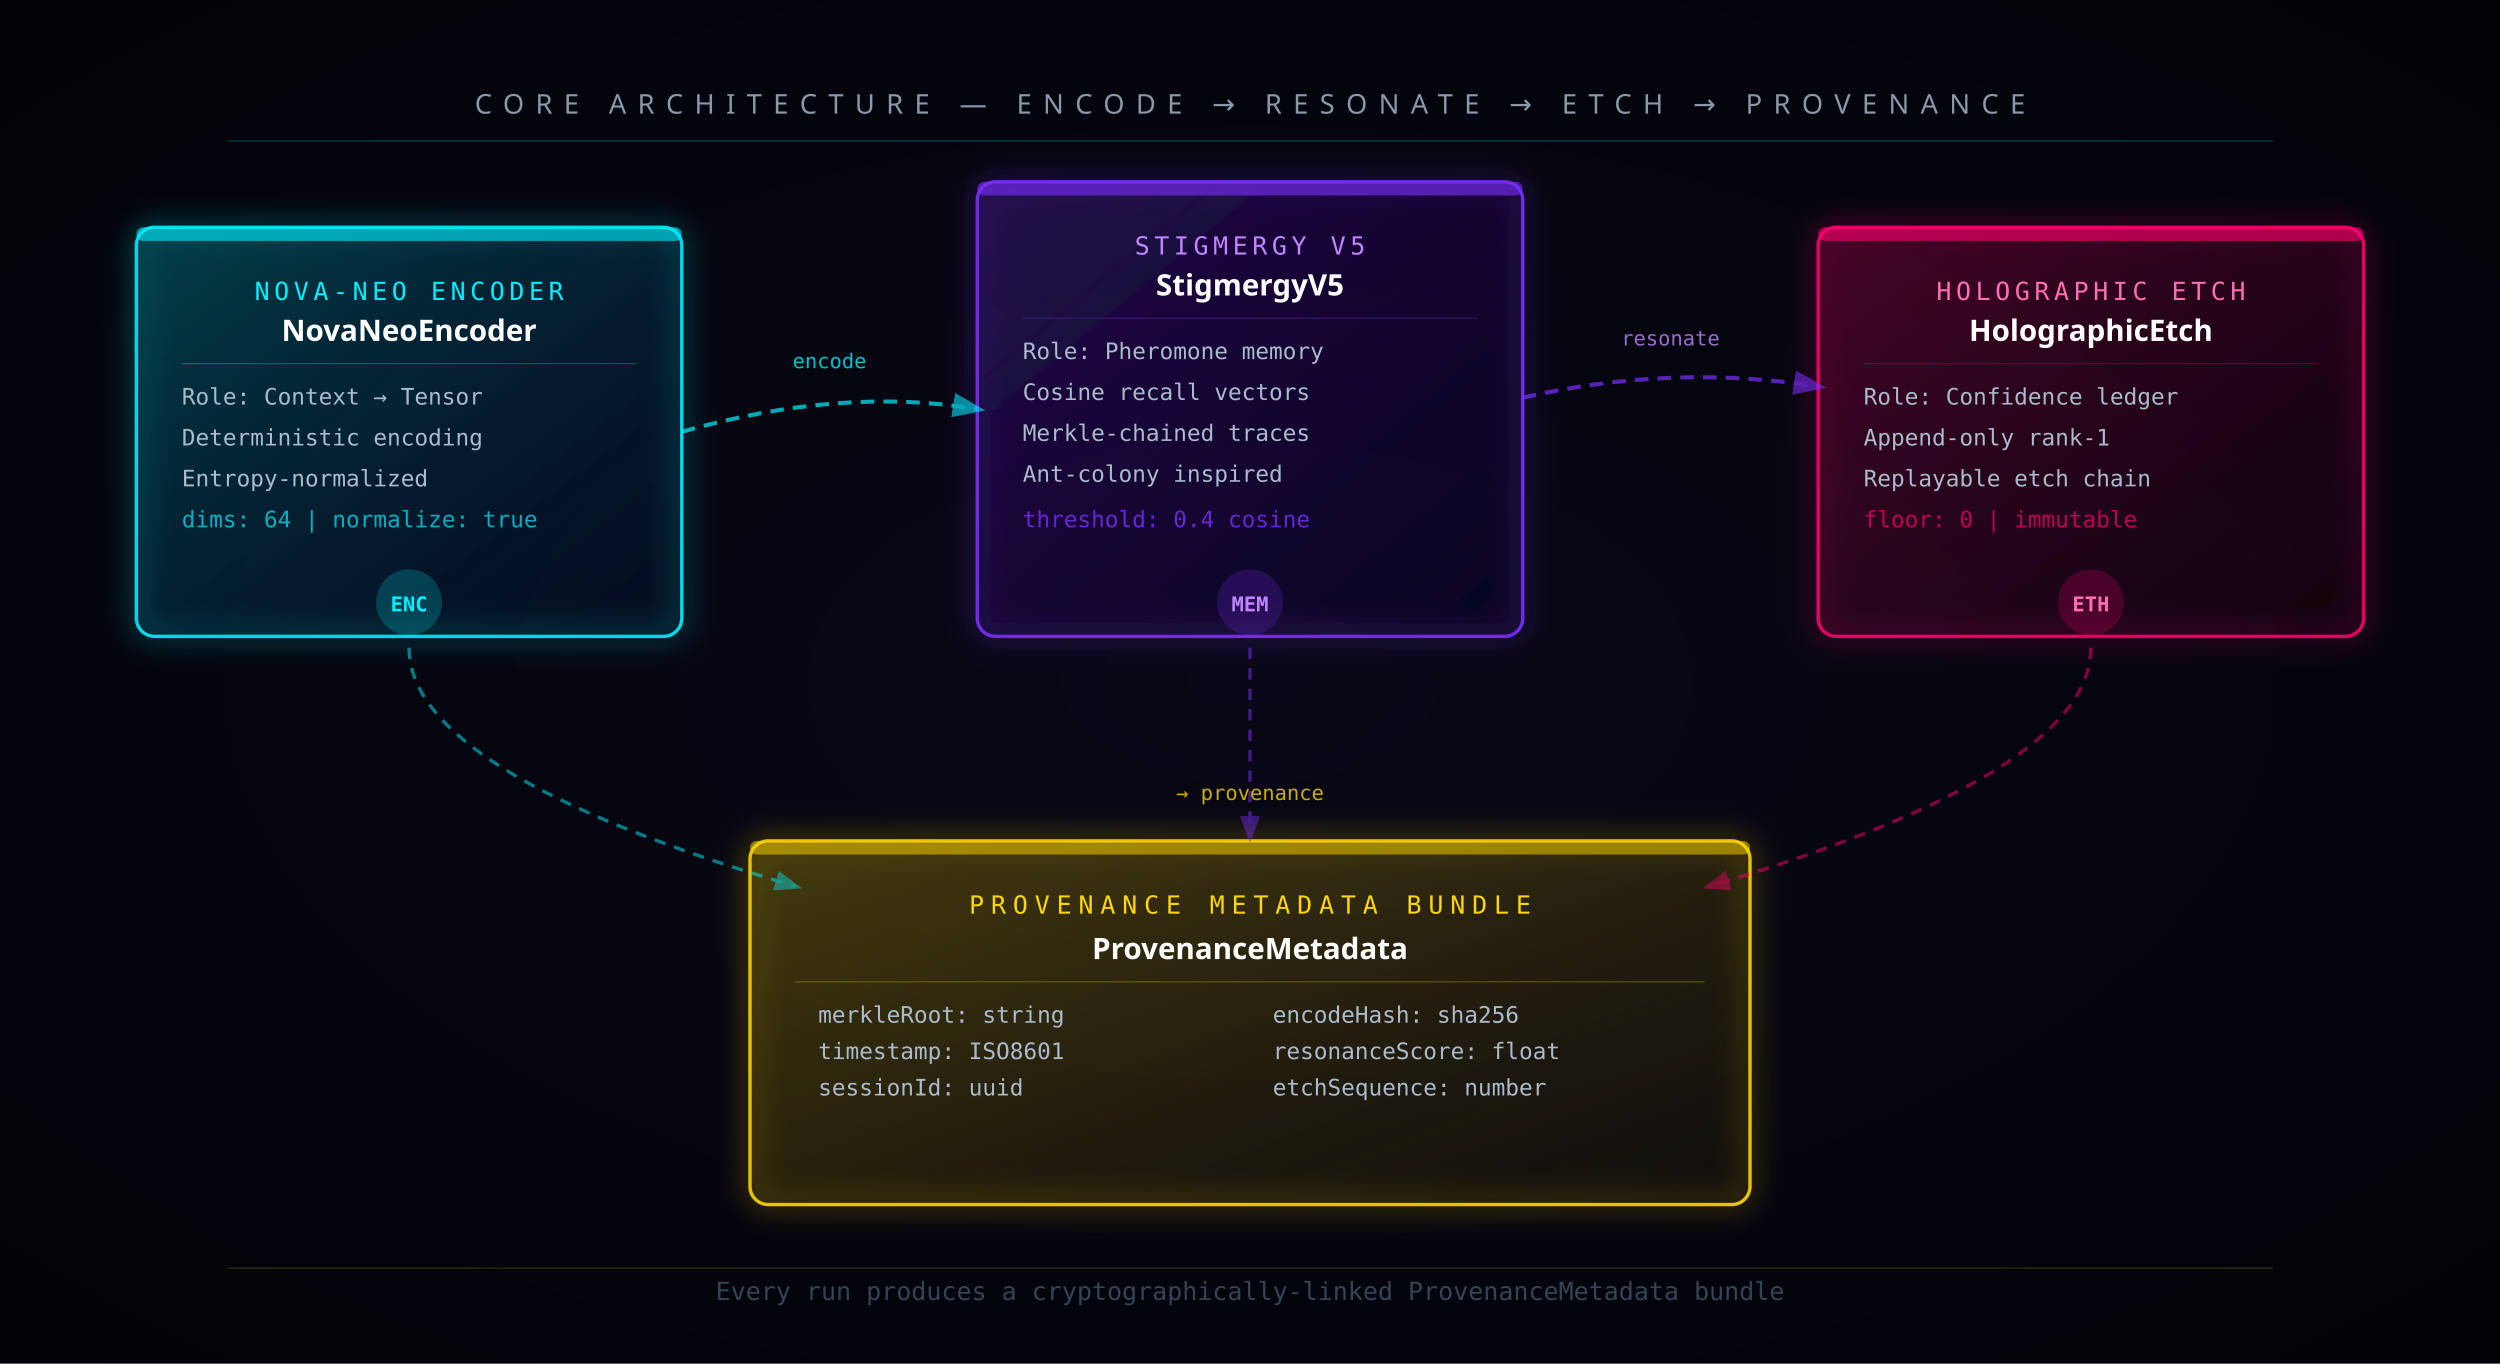
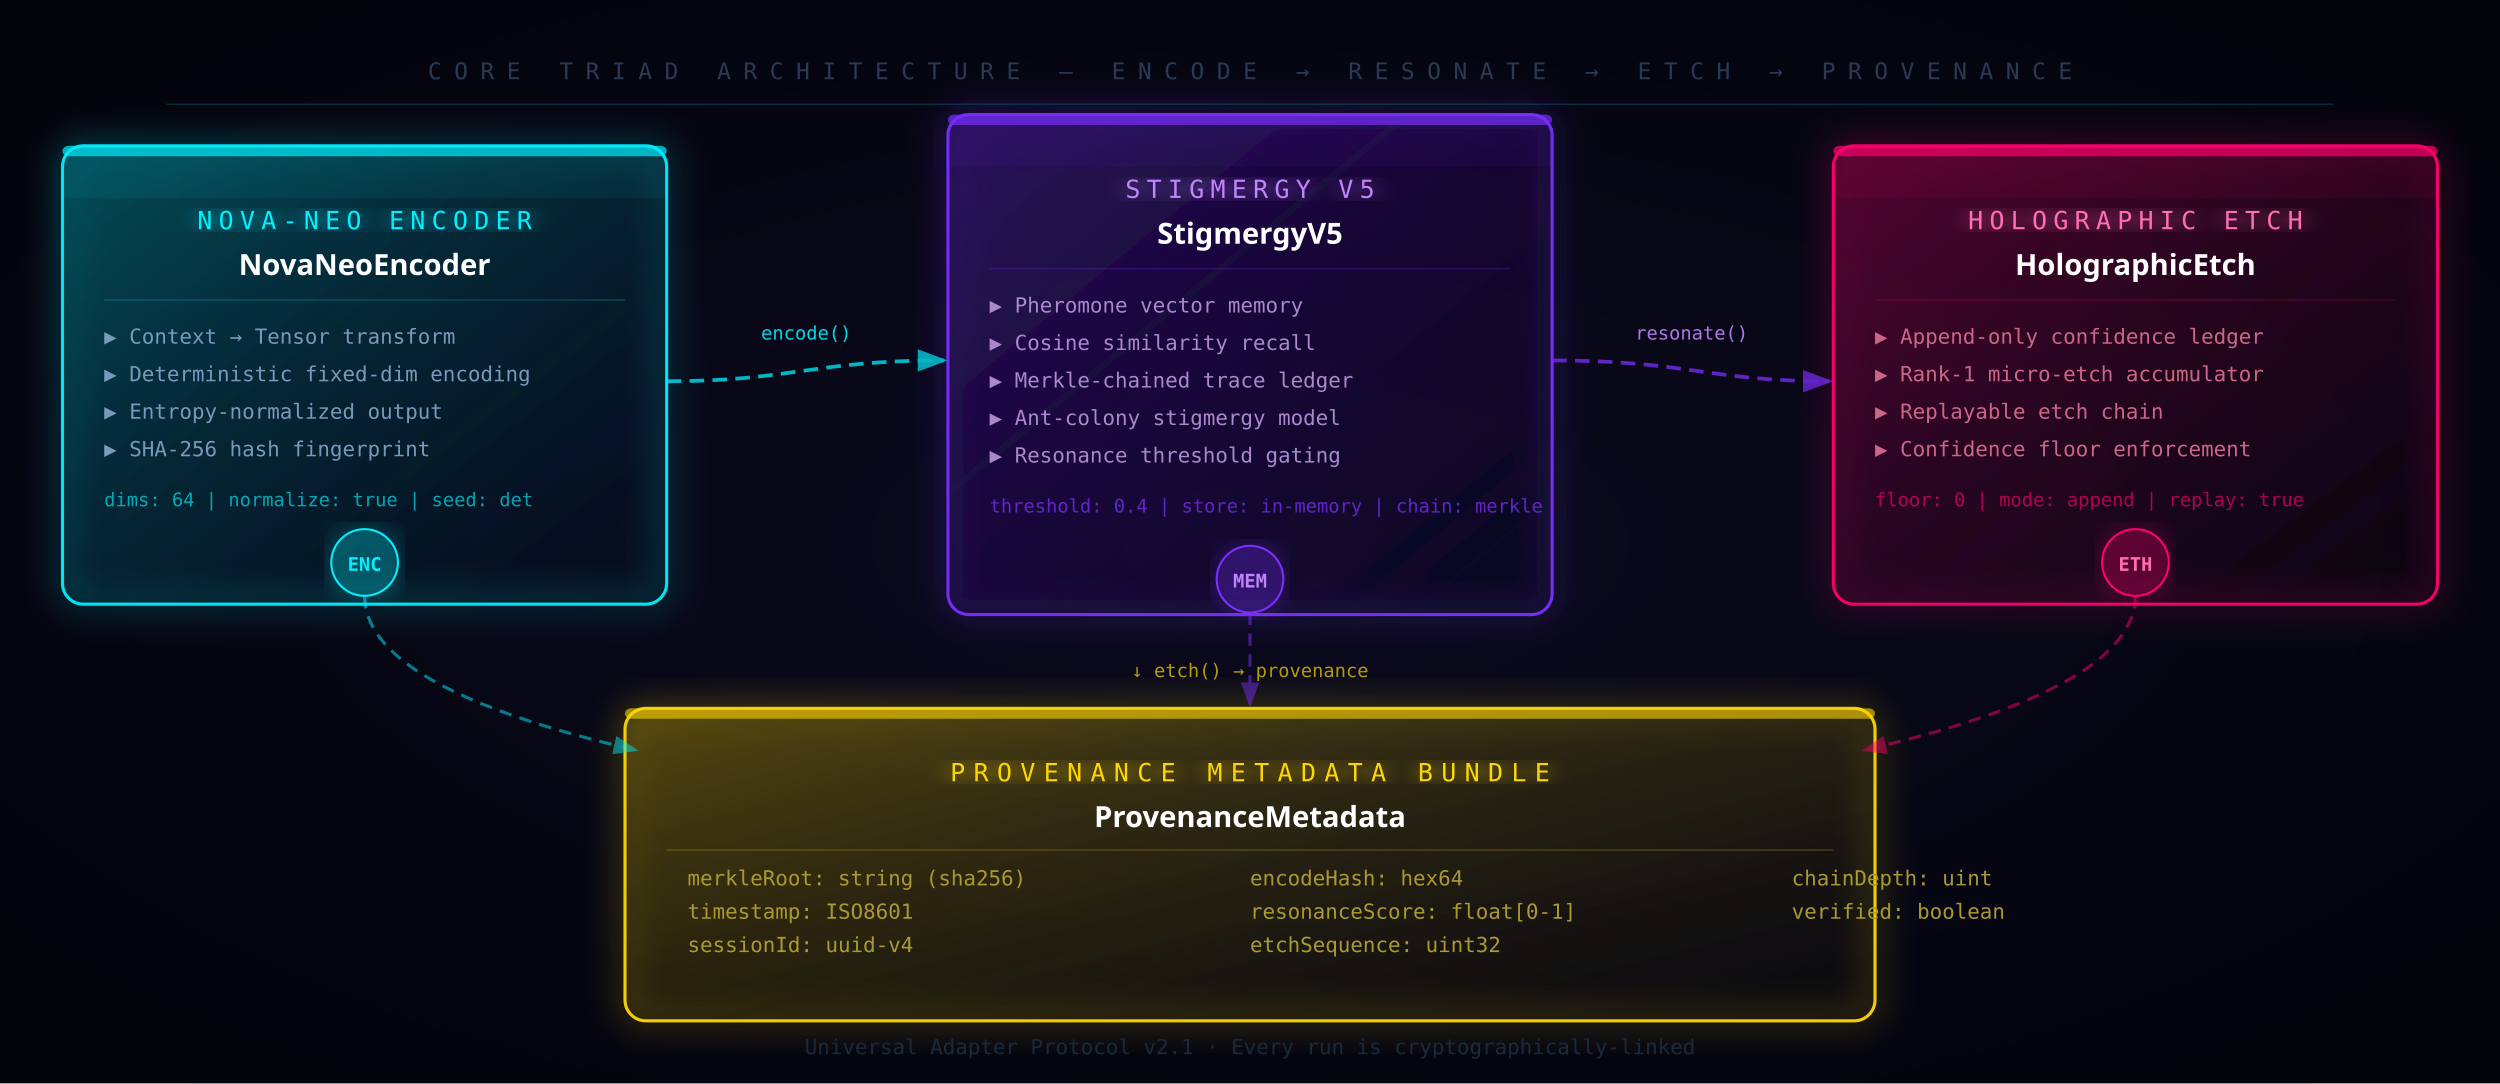
- <svg xmlns="http://www.w3.org/2000/svg" viewBox="0 0 1100 600" width="1100" height="600">
+ <svg xmlns="http://www.w3.org/2000/svg" viewBox="0 0 1200 520" width="1200" height="520">
  <defs>
-     <radialGradient id="bg" cx="50%" cy="50%" r="70%">
-       <stop offset="0%" stop-color="#080816" />
+     <radialGradient id="bg" cx="50%" cy="50%" r="80%">
+       <stop offset="0%" stop-color="#0a0a1e" />
      <stop offset="100%" stop-color="#020208" />
    </radialGradient>
-     <linearGradient id="cyanCard" x1="0%" y1="0%" x2="100%" y2="100%">
-       <stop offset="0%" stop-color="#00f0ff" stop-opacity="0.15" />
-       <stop offset="100%" stop-color="#0044aa" stop-opacity="0.05" />
+     <linearGradient id="cC" x1="0%" y1="0%" x2="100%" y2="100%">
+       <stop offset="0%" stop-color="#00f0ff" stop-opacity="0.18" />
+       <stop offset="100%" stop-color="#003355" stop-opacity="0.04" />
    </linearGradient>
-     <linearGradient id="violetCard" x1="0%" y1="0%" x2="100%" y2="100%">
-       <stop offset="0%" stop-color="#7b2dff" stop-opacity="0.15" />
-       <stop offset="100%" stop-color="#330099" stop-opacity="0.05" />
+     <linearGradient id="vC" x1="0%" y1="0%" x2="100%" y2="100%">
+       <stop offset="0%" stop-color="#7b2dff" stop-opacity="0.18" />
+       <stop offset="100%" stop-color="#220055" stop-opacity="0.04" />
    </linearGradient>
-     <linearGradient id="magentaCard" x1="0%" y1="0%" x2="100%" y2="100%">
-       <stop offset="0%" stop-color="#ff006e" stop-opacity="0.15" />
-       <stop offset="100%" stop-color="#880033" stop-opacity="0.05" />
+     <linearGradient id="mC" x1="0%" y1="0%" x2="100%" y2="100%">
+       <stop offset="0%" stop-color="#ff006e" stop-opacity="0.18" />
+       <stop offset="100%" stop-color="#440022" stop-opacity="0.04" />
    </linearGradient>
-     <linearGradient id="goldCard" x1="0%" y1="0%" x2="100%" y2="100%">
-       <stop offset="0%" stop-color="#ffd700" stop-opacity="0.15" />
-       <stop offset="100%" stop-color="#886600" stop-opacity="0.05" />
+     <linearGradient id="gC" x1="0%" y1="0%" x2="100%" y2="100%">
+       <stop offset="0%" stop-color="#ffd700" stop-opacity="0.18" />
+       <stop offset="100%" stop-color="#443300" stop-opacity="0.04" />
    </linearGradient>
-     <filter id="cardGlow">
-       <feGaussianBlur stdDeviation="6" result="blur" />
+     <filter id="glow">
+       <feGaussianBlur stdDeviation="5" result="b" />
      <feMerge>
-         <feMergeNode in="blur" />
+         <feMergeNode in="b" />
        <feMergeNode in="SourceGraphic" />
      </feMerge>
    </filter>
-     <filter id="nodeGlow">
-       <feGaussianBlur stdDeviation="10" result="blur" />
+     <filter id="cardShadow">
+       <feGaussianBlur stdDeviation="8" result="b" />
      <feMerge>
-         <feMergeNode in="blur" />
+         <feMergeNode in="b" />
        <feMergeNode in="SourceGraphic" />
      </feMerge>
    </filter>
-     <marker id="arrowCyan" markerWidth="8" markerHeight="8" refX="6" refY="3" orient="auto">
-       <path d="M0,0 L0,6 L8,3 z" fill="#00f0ff" opacity="0.8" />
+     <marker id="aC" markerWidth="8" markerHeight="6" refX="7" refY="3" orient="auto">
+       <path d="M0,0 L0,6 L8,3z" fill="#00f0ff" opacity="0.9" />
    </marker>
-     <marker id="arrowViolet" markerWidth="8" markerHeight="8" refX="6" refY="3" orient="auto">
-       <path d="M0,0 L0,6 L8,3 z" fill="#7b2dff" opacity="0.8" />
+     <marker id="aV" markerWidth="8" markerHeight="6" refX="7" refY="3" orient="auto">
+       <path d="M0,0 L0,6 L8,3z" fill="#7b2dff" opacity="0.9" />
    </marker>
-     <marker id="arrowMagenta" markerWidth="8" markerHeight="8" refX="6" refY="3" orient="auto">
-       <path d="M0,0 L0,6 L8,3 z" fill="#ff006e" opacity="0.8" />
+     <marker id="aM" markerWidth="8" markerHeight="6" refX="7" refY="3" orient="auto">
+       <path d="M0,0 L0,6 L8,3z" fill="#ff006e" opacity="0.9" />
    </marker>
-     <marker id="arrowGold" markerWidth="8" markerHeight="8" refX="6" refY="3" orient="auto">
-       <path d="M0,0 L0,6 L8,3 z" fill="#ffd700" opacity="0.8" />
+     <marker id="aG" markerWidth="8" markerHeight="6" refX="7" refY="3" orient="auto">
+       <path d="M0,0 L0,6 L8,3z" fill="#ffd700" opacity="0.9" />
    </marker>
  </defs>
-   <rect width="1100" height="600" fill="url(#bg)" />
-   <text x="550" y="50" text-anchor="middle" fill="#8899aa" font-family="system-ui,sans-serif" font-size="12" letter-spacing="5">CORE ARCHITECTURE — ENCODE → RESONATE → ETCH → PROVENANCE</text>
-   <line x1="100" y1="62" x2="1000" y2="62" stroke="#00f0ff" stroke-width="0.5" opacity="0.3" />
-   <rect x="60" y="100" width="240" height="180" rx="8" fill="url(#cyanCard)" stroke="#00f0ff" stroke-width="1.5" opacity="0.9" filter="url(#cardGlow)" />
-   <rect x="60" y="100" width="240" height="6" rx="3" fill="#00f0ff" opacity="0.6" />
-   <text x="180" y="132" text-anchor="middle" fill="#00f0ff" font-family="monospace" font-size="11" letter-spacing="2">NOVA-NEO ENCODER</text>
-   <text x="180" y="150" text-anchor="middle" fill="#ffffff" font-family="system-ui" font-size="13" font-weight="600">NovaNeoEncoder</text>
-   <line x1="80" y1="160" x2="280" y2="160" stroke="#00f0ff" stroke-width="0.5" opacity="0.3" />
-   <text x="80" y="178" fill="#aabbcc" font-family="monospace" font-size="10">Role: Context → Tensor</text>
-   <text x="80" y="196" fill="#aabbcc" font-family="monospace" font-size="10">Deterministic encoding</text>
-   <text x="80" y="214" fill="#aabbcc" font-family="monospace" font-size="10">Entropy-normalized</text>
-   <text x="80" y="232" fill="#00f0ff" font-family="monospace" font-size="10" opacity="0.7">dims: 64  |  normalize: true</text>
-   <circle cx="180" cy="265" r="14" fill="#00f0ff" opacity="0.2" stroke="#00f0ff" stroke-width="1" />
-   <text x="180" y="269" text-anchor="middle" fill="#00f0ff" font-family="monospace" font-size="9" font-weight="bold">ENC</text>
-   <rect x="430" y="80" width="240" height="200" rx="8" fill="url(#violetCard)" stroke="#7b2dff" stroke-width="1.5" opacity="0.9" filter="url(#cardGlow)" />
-   <rect x="430" y="80" width="240" height="6" rx="3" fill="#7b2dff" opacity="0.6" />
-   <text x="550" y="112" text-anchor="middle" fill="#c084fc" font-family="monospace" font-size="11" letter-spacing="2">STIGMERGY V5</text>
-   <text x="550" y="130" text-anchor="middle" fill="#ffffff" font-family="system-ui" font-size="13" font-weight="600">StigmergyV5</text>
-   <line x1="450" y1="140" x2="650" y2="140" stroke="#7b2dff" stroke-width="0.5" opacity="0.3" />
-   <text x="450" y="158" fill="#aabbcc" font-family="monospace" font-size="10">Role: Pheromone memory</text>
-   <text x="450" y="176" fill="#aabbcc" font-family="monospace" font-size="10">Cosine recall vectors</text>
-   <text x="450" y="194" fill="#aabbcc" font-family="monospace" font-size="10">Merkle-chained traces</text>
-   <text x="450" y="212" fill="#aabbcc" font-family="monospace" font-size="10">Ant-colony inspired</text>
-   <text x="450" y="232" fill="#7b2dff" font-family="monospace" font-size="10" opacity="0.8">threshold: 0.4 cosine</text>
-   <circle cx="550" cy="265" r="14" fill="#7b2dff" opacity="0.2" stroke="#7b2dff" stroke-width="1" />
-   <text x="550" y="269" text-anchor="middle" fill="#c084fc" font-family="monospace" font-size="9" font-weight="bold">MEM</text>
-   <rect x="800" y="100" width="240" height="180" rx="8" fill="url(#magentaCard)" stroke="#ff006e" stroke-width="1.5" opacity="0.9" filter="url(#cardGlow)" />
-   <rect x="800" y="100" width="240" height="6" rx="3" fill="#ff006e" opacity="0.6" />
-   <text x="920" y="132" text-anchor="middle" fill="#ff6eb4" font-family="monospace" font-size="11" letter-spacing="2">HOLOGRAPHIC ETCH</text>
-   <text x="920" y="150" text-anchor="middle" fill="#ffffff" font-family="system-ui" font-size="13" font-weight="600">HolographicEtch</text>
-   <line x1="820" y1="160" x2="1020" y2="160" stroke="#ff006e" stroke-width="0.5" opacity="0.3" />
-   <text x="820" y="178" fill="#aabbcc" font-family="monospace" font-size="10">Role: Confidence ledger</text>
-   <text x="820" y="196" fill="#aabbcc" font-family="monospace" font-size="10">Append-only rank-1</text>
-   <text x="820" y="214" fill="#aabbcc" font-family="monospace" font-size="10">Replayable etch chain</text>
-   <text x="820" y="232" fill="#ff006e" font-family="monospace" font-size="10" opacity="0.7">floor: 0  |  immutable</text>
-   <circle cx="920" cy="265" r="14" fill="#ff006e" opacity="0.2" stroke="#ff006e" stroke-width="1" />
-   <text x="920" y="269" text-anchor="middle" fill="#ff6eb4" font-family="monospace" font-size="9" font-weight="bold">ETH</text>
-   <path d="M300,190 Q370,170 430,180" fill="none" stroke="#00f0ff" stroke-width="1.8" stroke-dasharray="6,4" opacity="0.7" marker-end="url(#arrowCyan)" />
-   <text x="365" y="162" text-anchor="middle" fill="#00f0ff" font-family="monospace" font-size="9" opacity="0.8">encode</text>
-   <path d="M670,175 Q735,160 800,170" fill="none" stroke="#7b2dff" stroke-width="1.8" stroke-dasharray="6,4" opacity="0.7" marker-end="url(#arrowViolet)" />
-   <text x="735" y="152" text-anchor="middle" fill="#c084fc" font-family="monospace" font-size="9" opacity="0.8">resonate</text>
-   <rect x="330" y="370" width="440" height="160" rx="8" fill="url(#goldCard)" stroke="#ffd700" stroke-width="1.5" opacity="0.9" filter="url(#cardGlow)" />
-   <rect x="330" y="370" width="440" height="6" rx="3" fill="#ffd700" opacity="0.5" />
-   <text x="550" y="402" text-anchor="middle" fill="#ffd700" font-family="monospace" font-size="11" letter-spacing="3">PROVENANCE METADATA BUNDLE</text>
-   <text x="550" y="422" text-anchor="middle" fill="#ffffff" font-family="system-ui" font-size="13" font-weight="600">ProvenanceMetadata</text>
-   <line x1="350" y1="432" x2="750" y2="432" stroke="#ffd700" stroke-width="0.5" opacity="0.3" />
-   <text x="360" y="450" fill="#aabbcc" font-family="monospace" font-size="10">merkleRoot: string</text>
-   <text x="360" y="466" fill="#aabbcc" font-family="monospace" font-size="10">timestamp: ISO8601</text>
-   <text x="360" y="482" fill="#aabbcc" font-family="monospace" font-size="10">sessionId: uuid</text>
-   <text x="560" y="450" fill="#aabbcc" font-family="monospace" font-size="10">encodeHash: sha256</text>
-   <text x="560" y="466" fill="#aabbcc" font-family="monospace" font-size="10">resonanceScore: float</text>
-   <text x="560" y="482" fill="#aabbcc" font-family="monospace" font-size="10">etchSequence: number</text>
-   <path d="M180,285 Q180,340 350,390" fill="none" stroke="#00f0ff" stroke-width="1.5" stroke-dasharray="5,4" opacity="0.5" marker-end="url(#arrowCyan)" />
-   <path d="M550,285 L550,368" fill="none" stroke="#7b2dff" stroke-width="1.5" stroke-dasharray="5,4" opacity="0.5" marker-end="url(#arrowViolet)" />
-   <path d="M920,285 Q920,340 752,390" fill="none" stroke="#ff006e" stroke-width="1.5" stroke-dasharray="5,4" opacity="0.5" marker-end="url(#arrowMagenta)" />
-   <text x="550" y="352" text-anchor="middle" fill="#ffd700" font-family="monospace" font-size="9" opacity="0.8">→ provenance</text>
-   <text x="550" y="572" text-anchor="middle" fill="#334455" font-family="monospace" font-size="11">Every run produces a cryptographically-linked ProvenanceMetadata bundle</text>
-   <line x1="100" y1="558" x2="1000" y2="558" stroke="#ffd700" stroke-width="0.5" opacity="0.2" />
+   <rect width="1200" height="520" fill="url(#bg)" />
+   <text x="600" y="38" text-anchor="middle" fill="#2a3a55" font-family="monospace" font-size="11" letter-spacing="6">CORE TRIAD ARCHITECTURE — ENCODE → RESONATE → ETCH → PROVENANCE</text>
+   <line x1="80" y1="50" x2="1120" y2="50" stroke="#00f0ff" stroke-width="0.5" opacity="0.25" />
+   <rect x="30" y="70" width="290" height="220" rx="10" fill="url(#cC)" stroke="#00f0ff" stroke-width="1.5" filter="url(#cardShadow)" opacity="0.95" />
+   <rect x="30" y="70" width="290" height="5" rx="3" fill="#00f0ff" opacity="0.7" />
+   <rect x="30" y="75" width="290" height="20" fill="#00f0ff" fill-opacity="0.06" />
+   <text x="175" y="110" text-anchor="middle" fill="#00f0ff" font-family="monospace" font-size="12" letter-spacing="3" filter="url(#glow)">NOVA-NEO ENCODER</text>
+   <text x="175" y="132" text-anchor="middle" fill="#ffffff" font-family="system-ui" font-size="14" font-weight="700">NovaNeoEncoder</text>
+   <line x1="50" y1="144" x2="300" y2="144" stroke="#00f0ff" stroke-width="0.5" opacity="0.3" />
+   <text x="50" y="165" fill="#7799bb" font-family="monospace" font-size="10">▶ Context → Tensor transform</text>
+   <text x="50" y="183" fill="#7799bb" font-family="monospace" font-size="10">▶ Deterministic fixed-dim encoding</text>
+   <text x="50" y="201" fill="#7799bb" font-family="monospace" font-size="10">▶ Entropy-normalized output</text>
+   <text x="50" y="219" fill="#7799bb" font-family="monospace" font-size="10">▶ SHA-256 hash fingerprint</text>
+   <text x="50" y="243" fill="#00f0ff" font-family="monospace" font-size="9" opacity="0.65">dims: 64 | normalize: true | seed: det</text>
+   <circle cx="175" cy="270" r="16" fill="#00f0ff" fill-opacity="0.15" stroke="#00f0ff" stroke-width="1" filter="url(#glow)" />
+   <text x="175" y="274" text-anchor="middle" fill="#00f0ff" font-family="monospace" font-size="9" font-weight="bold">ENC</text>
+   <rect x="455" y="55" width="290" height="240" rx="10" fill="url(#vC)" stroke="#7b2dff" stroke-width="1.5" filter="url(#cardShadow)" opacity="0.95" />
+   <rect x="455" y="55" width="290" height="5" rx="3" fill="#7b2dff" opacity="0.7" />
+   <rect x="455" y="60" width="290" height="20" fill="#7b2dff" fill-opacity="0.06" />
+   <text x="600" y="95" text-anchor="middle" fill="#c084fc" font-family="monospace" font-size="12" letter-spacing="3" filter="url(#glow)">STIGMERGY V5</text>
+   <text x="600" y="117" text-anchor="middle" fill="#ffffff" font-family="system-ui" font-size="14" font-weight="700">StigmergyV5</text>
+   <line x1="475" y1="129" x2="725" y2="129" stroke="#7b2dff" stroke-width="0.5" opacity="0.3" />
+   <text x="475" y="150" fill="#aa88cc" font-family="monospace" font-size="10">▶ Pheromone vector memory</text>
+   <text x="475" y="168" fill="#aa88cc" font-family="monospace" font-size="10">▶ Cosine similarity recall</text>
+   <text x="475" y="186" fill="#aa88cc" font-family="monospace" font-size="10">▶ Merkle-chained trace ledger</text>
+   <text x="475" y="204" fill="#aa88cc" font-family="monospace" font-size="10">▶ Ant-colony stigmergy model</text>
+   <text x="475" y="222" fill="#aa88cc" font-family="monospace" font-size="10">▶ Resonance threshold gating</text>
+   <text x="475" y="246" fill="#7b2dff" font-family="monospace" font-size="9" opacity="0.75">threshold: 0.4 | store: in-memory | chain: merkle</text>
+   <circle cx="600" cy="278" r="16" fill="#7b2dff" fill-opacity="0.15" stroke="#7b2dff" stroke-width="1" filter="url(#glow)" />
+   <text x="600" y="282" text-anchor="middle" fill="#c084fc" font-family="monospace" font-size="9" font-weight="bold">MEM</text>
+   <rect x="880" y="70" width="290" height="220" rx="10" fill="url(#mC)" stroke="#ff006e" stroke-width="1.5" filter="url(#cardShadow)" opacity="0.95" />
+   <rect x="880" y="70" width="290" height="5" rx="3" fill="#ff006e" opacity="0.7" />
+   <rect x="880" y="75" width="290" height="20" fill="#ff006e" fill-opacity="0.06" />
+   <text x="1025" y="110" text-anchor="middle" fill="#ff6eb4" font-family="monospace" font-size="12" letter-spacing="3" filter="url(#glow)">HOLOGRAPHIC ETCH</text>
+   <text x="1025" y="132" text-anchor="middle" fill="#ffffff" font-family="system-ui" font-size="14" font-weight="700">HolographicEtch</text>
+   <line x1="900" y1="144" x2="1150" y2="144" stroke="#ff006e" stroke-width="0.5" opacity="0.3" />
+   <text x="900" y="165" fill="#cc6688" font-family="monospace" font-size="10">▶ Append-only confidence ledger</text>
+   <text x="900" y="183" fill="#cc6688" font-family="monospace" font-size="10">▶ Rank-1 micro-etch accumulator</text>
+   <text x="900" y="201" fill="#cc6688" font-family="monospace" font-size="10">▶ Replayable etch chain</text>
+   <text x="900" y="219" fill="#cc6688" font-family="monospace" font-size="10">▶ Confidence floor enforcement</text>
+   <text x="900" y="243" fill="#ff006e" font-family="monospace" font-size="9" opacity="0.65">floor: 0 | mode: append | replay: true</text>
+   <circle cx="1025" cy="270" r="16" fill="#ff006e" fill-opacity="0.15" stroke="#ff006e" stroke-width="1" filter="url(#glow)" />
+   <text x="1025" y="274" text-anchor="middle" fill="#ff6eb4" font-family="monospace" font-size="9" font-weight="bold">ETH</text>
+   <path d="M320,183 C380,183 390,173 453,173" fill="none" stroke="#00f0ff" stroke-width="1.8" stroke-dasharray="7,4" opacity="0.75" marker-end="url(#aC)" />
+   <text x="387" y="163" text-anchor="middle" fill="#00f0ff" font-family="monospace" font-size="9" opacity="0.9">encode()</text>
+   <path d="M745,173 C810,173 820,183 878,183" fill="none" stroke="#7b2dff" stroke-width="1.8" stroke-dasharray="7,4" opacity="0.75" marker-end="url(#aV)" />
+   <text x="812" y="163" text-anchor="middle" fill="#c084fc" font-family="monospace" font-size="9" opacity="0.9">resonate()</text>
+   <rect x="300" y="340" width="600" height="150" rx="10" fill="url(#gC)" stroke="#ffd700" stroke-width="1.5" filter="url(#cardShadow)" opacity="0.95" />
+   <rect x="300" y="340" width="600" height="5" rx="3" fill="#ffd700" opacity="0.6" />
+   <text x="600" y="375" text-anchor="middle" fill="#ffd700" font-family="monospace" font-size="12" letter-spacing="4" filter="url(#glow)">PROVENANCE METADATA BUNDLE</text>
+   <text x="600" y="397" text-anchor="middle" fill="#ffffff" font-family="system-ui" font-size="14" font-weight="700">ProvenanceMetadata</text>
+   <line x1="320" y1="408" x2="880" y2="408" stroke="#ffd700" stroke-width="0.5" opacity="0.3" />
+   <text x="330" y="425" fill="#aa9933" font-family="monospace" font-size="10">merkleRoot: string (sha256)</text>
+   <text x="330" y="441" fill="#aa9933" font-family="monospace" font-size="10">timestamp: ISO8601</text>
+   <text x="330" y="457" fill="#aa9933" font-family="monospace" font-size="10">sessionId: uuid-v4</text>
+   <text x="600" y="425" fill="#aa9933" font-family="monospace" font-size="10">encodeHash: hex64</text>
+   <text x="600" y="441" fill="#aa9933" font-family="monospace" font-size="10">resonanceScore: float[0-1]</text>
+   <text x="600" y="457" fill="#aa9933" font-family="monospace" font-size="10">etchSequence: uint32</text>
+   <text x="860" y="425" fill="#aa9933" font-family="monospace" font-size="10">chainDepth: uint</text>
+   <text x="860" y="441" fill="#aa9933" font-family="monospace" font-size="10">verified: boolean</text>
+   <path d="M175,286 Q175,330 305,360" fill="none" stroke="#00f0ff" stroke-width="1.5" stroke-dasharray="6,4" opacity="0.5" marker-end="url(#aC)" />
+   <path d="M600,294 L600,338" fill="none" stroke="#7b2dff" stroke-width="1.5" stroke-dasharray="6,4" opacity="0.5" marker-end="url(#aV)" />
+   <path d="M1025,286 Q1025,330 895,360" fill="none" stroke="#ff006e" stroke-width="1.5" stroke-dasharray="6,4" opacity="0.5" marker-end="url(#aM)" />
+   <text x="600" y="325" text-anchor="middle" fill="#ffd700" font-family="monospace" font-size="9" opacity="0.7">↓ etch() → provenance</text>
+   <text x="600" y="506" text-anchor="middle" fill="#1a2a3a" font-family="monospace" font-size="10">Universal Adapter Protocol v2.1 · Every run is cryptographically-linked</text>
</svg>
